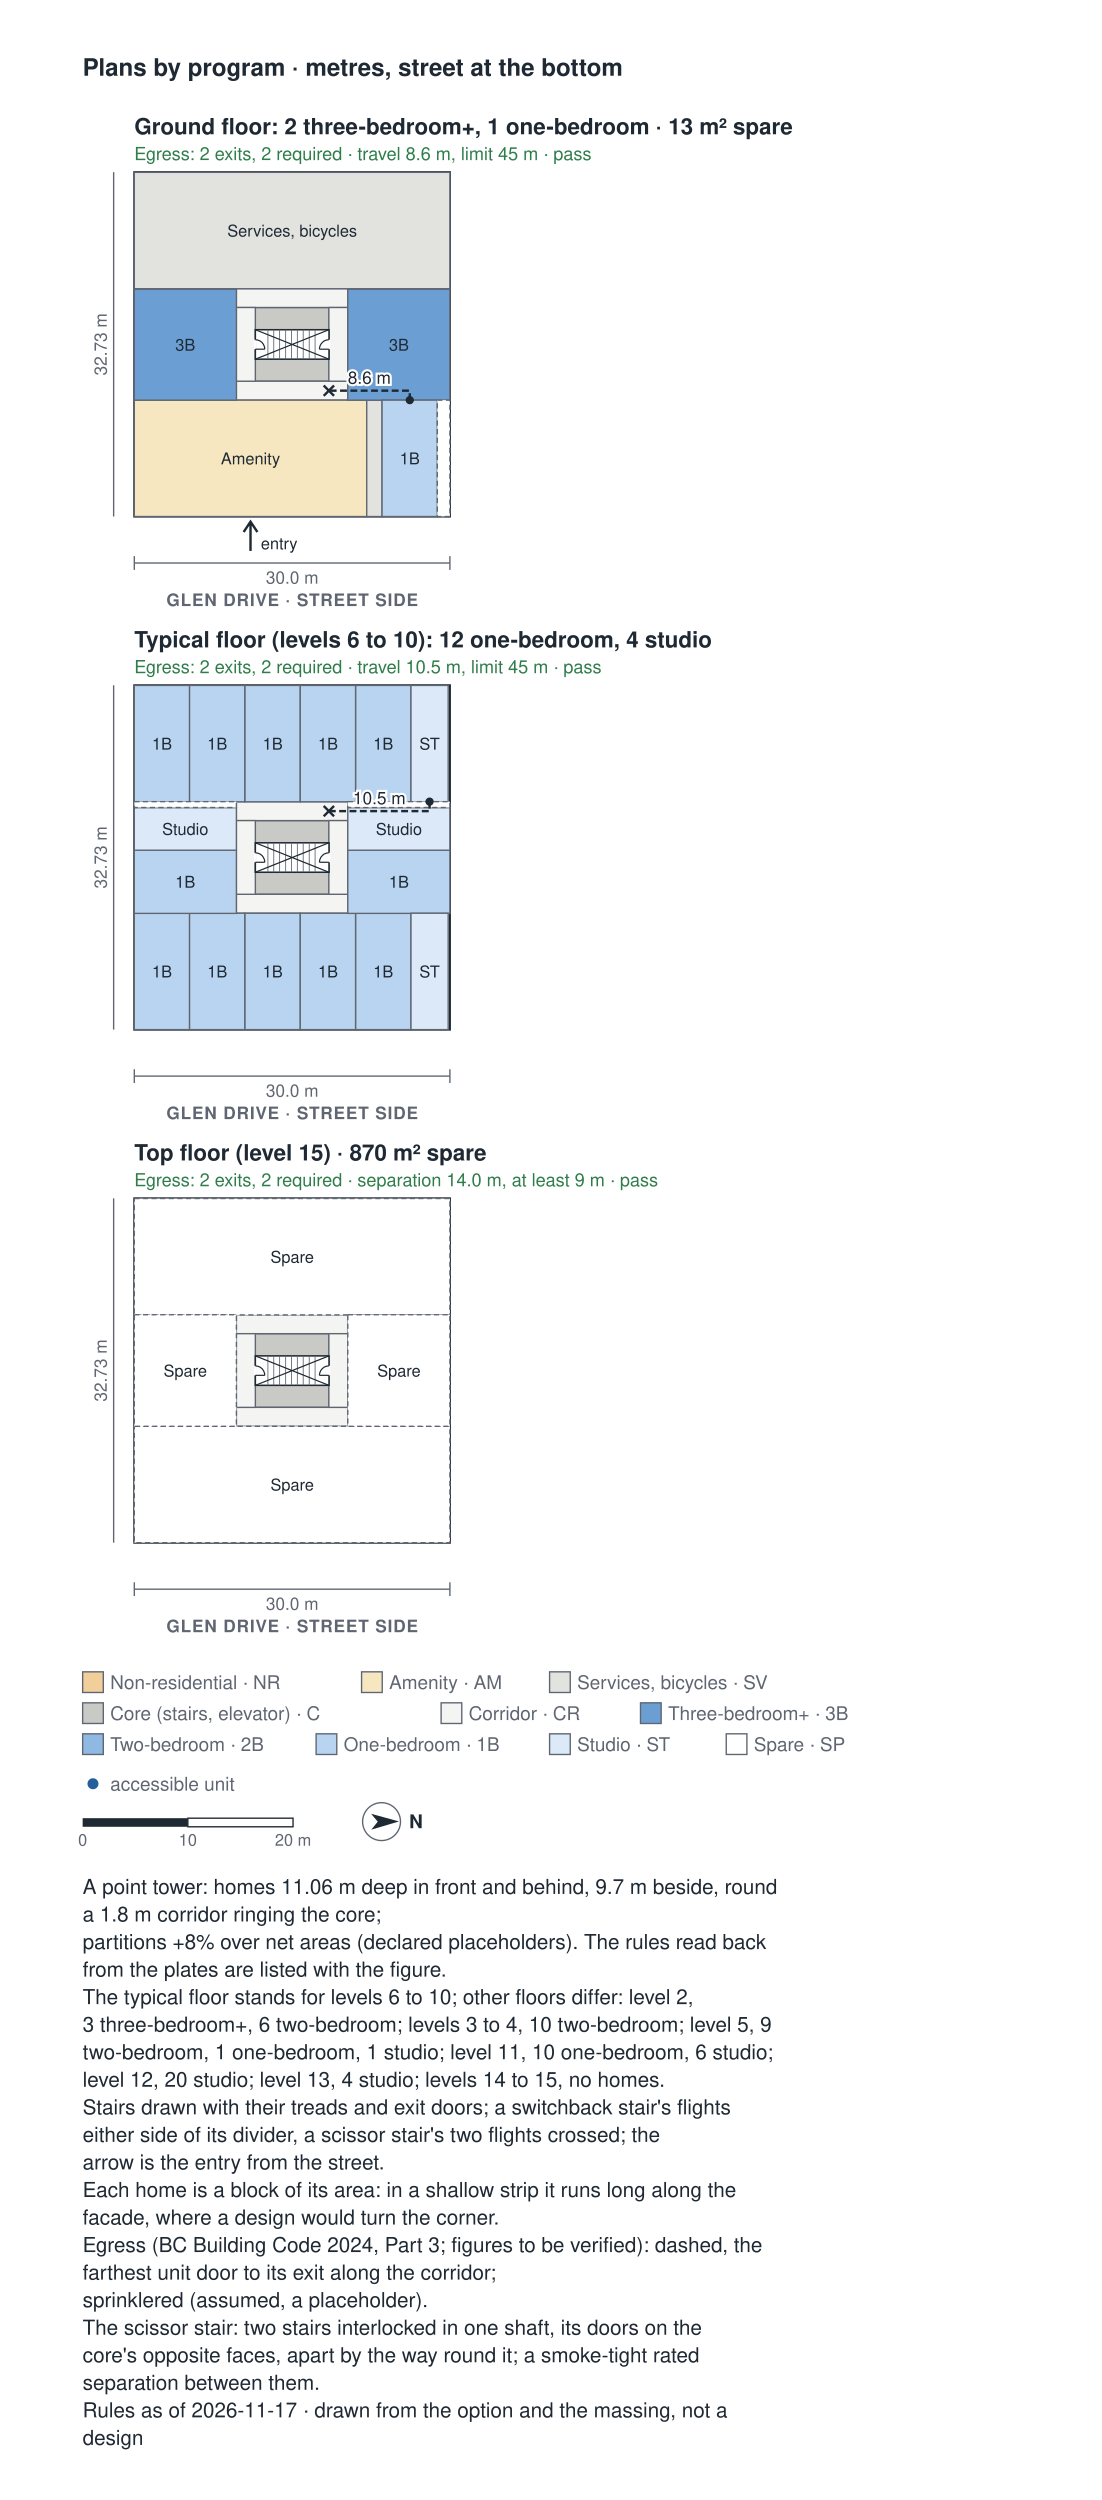
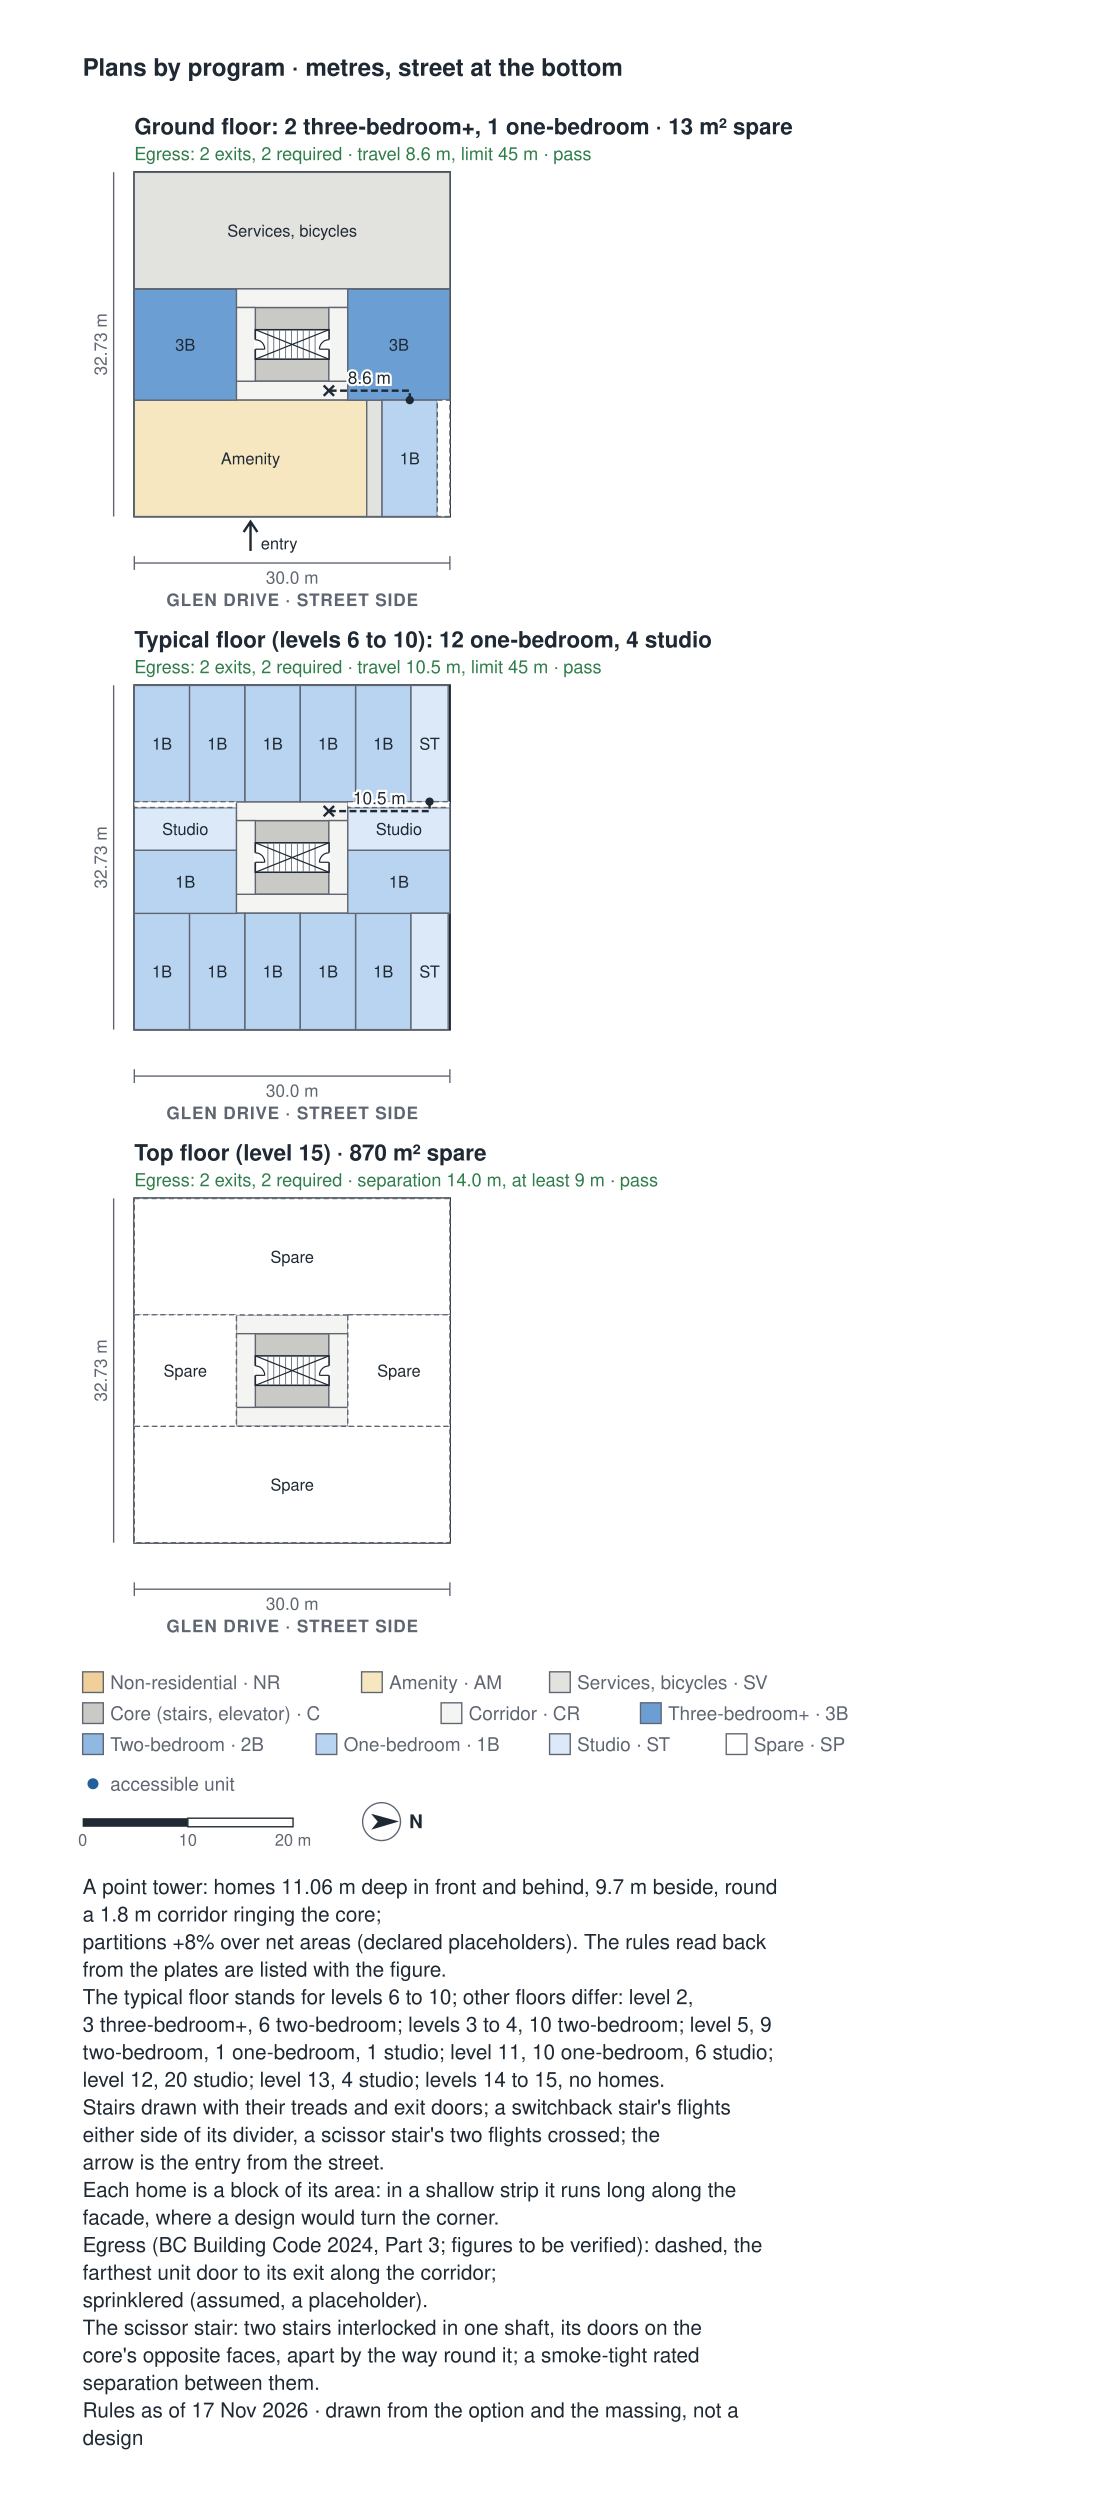
<svg xmlns="http://www.w3.org/2000/svg" width="640" height="1452" viewBox="0 0 640 1452" font-family="IBM Plex Sans, Helvetica, Arial, sans-serif" font-size="12" fill="#1f2933" role="img" aria-label="Floor plans by program">
  <rect width="100%" height="100%" fill="#ffffff" />
  <text x="48" y="44" font-size="14" font-weight="600">Plans by program · metres, street at the bottom</text>
  <text x="78.0" y="78.0" font-size="13" font-weight="600">Ground floor: 2 three-bedroom+, 1 one-bedroom · 13 m² spare</text>
  <text x="78.0" y="93.0" font-size="10.5" fill="#2f7d4a">Egress: 2 exits, 2 required · travel 8.6 m, limit 45 m · pass</text>
  <rect x="78.0" y="100.0" width="183.3" height="200.0" fill="#f4f4f2" stroke="#1f2933" stroke-width="1.2" />
  <rect x="148.3" y="178.6" width="42.8" height="42.8" fill="#c9c9c5" stroke="#5f6672" stroke-width="0.8" />
  <rect x="137.3" y="221.4" width="64.8" height="11.0" fill="#f4f4f2" stroke="#5f6672" stroke-width="0.8" />
  <rect x="137.3" y="167.6" width="64.8" height="11.0" fill="#f4f4f2" stroke="#5f6672" stroke-width="0.8" />
  <rect x="137.3" y="178.6" width="11.0" height="42.8" fill="#f4f4f2" stroke="#5f6672" stroke-width="0.8" />
  <rect x="191.0" y="178.6" width="11.0" height="42.8" fill="#f4f4f2" stroke="#5f6672" stroke-width="0.8" />
  <rect x="78.0" y="232.4" width="135.0" height="67.6" fill="#f6e7c1" stroke="#5f6672" stroke-width="0.8" />
  <rect x="78.0" y="100.1" width="183.3" height="67.6" fill="#e2e2df" stroke="#5f6672" stroke-width="0.8" />
  <rect x="213.0" y="232.4" width="8.9" height="67.6" fill="#e2e2df" stroke="#5f6672" stroke-width="0.8" />
  <rect x="78.0" y="168.0" width="59.3" height="64.4" fill="#6b9fd4" stroke="#5f6672" stroke-width="0.8" />
  <rect x="202.0" y="168.0" width="59.3" height="64.4" fill="#6b9fd4" stroke="#5f6672" stroke-width="0.8" />
  <rect x="221.9" y="232.4" width="32.1" height="67.6" fill="#b9d4f0" stroke="#5f6672" stroke-width="0.8" />
  <rect x="254.0" y="232.4" width="7.3" height="67.6" fill="#ffffff" stroke="#5f6672" stroke-width="0.8" stroke-dasharray="3 2" />
  <rect x="148.3" y="191.5" width="42.8" height="17.1" fill="#ffffff" stroke="#1f2933" stroke-width="0.9" />
  <path d="M155.6 191.5v17.1M159.0 191.5v17.1M162.4 191.5v17.1M165.9 191.5v17.1M169.3 191.5v17.1M172.7 191.5v17.1M176.1 191.5v17.1M179.6 191.5v17.1M183.0 191.5v17.1" stroke="#5f6672" stroke-width="0.5" fill="none" />
  <path d="M148.3 191.5L191.0 208.6M148.3 208.6L191.0 191.5" stroke="#1f2933" stroke-width="0.7" fill="none" />
  <line x1="148.3" y1="202.8" x2="148.3" y2="197.3" stroke="#ffffff" stroke-width="1.6" />
  <path d="M153.8 202.8L148.3 202.8M148.3 197.3L149.7 197.5L151.0 198.0L152.2 198.9L153.0 200.0L153.6 201.4L153.8 202.8" stroke="#1f2933" stroke-width="0.7" fill="none" />
  <line x1="191.0" y1="202.8" x2="191.0" y2="197.3" stroke="#ffffff" stroke-width="1.6" />
  <path d="M185.5 202.8L191.0 202.8M191.0 197.3L189.6 197.5L188.3 198.0L187.2 198.9L186.3 200.0L185.7 201.4L185.5 202.8" stroke="#1f2933" stroke-width="0.7" fill="none" />
  <text x="145.5" y="269.7" font-size="9.5" text-anchor="middle" fill="#1f2933">Amenity</text>
  <text x="169.7" y="137.4" font-size="9.5" text-anchor="middle" fill="#1f2933">Services, bicycles</text>
  <text x="107.6" y="203.7" font-size="9.5" text-anchor="middle" fill="#1f2933">3B</text>
  <text x="231.7" y="203.7" font-size="9.5" text-anchor="middle" fill="#1f2933">3B</text>
  <text x="238.0" y="269.7" font-size="9.5" text-anchor="middle" fill="#1f2933">1B</text>
  <polyline points="238.0,232.4 238.0,226.9 191.0,226.9" fill="none" stroke="#1f2933" stroke-width="1.4" stroke-dasharray="4 2" />
  <circle cx="238.0" cy="232.4" r="2.4" fill="#1f2933" />
  <path d="M 188.0 223.9 L 194.0 229.9 M 188.0 229.9 L 194.0 223.9" stroke="#1f2933" stroke-width="1.4" />
  <text x="214.5" y="222.9" font-size="10" text-anchor="middle" fill="#1f2933" stroke="#ffffff" stroke-width="2.5" paint-order="stroke">8.6 m</text>
  <path d="M145.5 320.0V303.0M141.5 309.0L145.5 303.0L149.5 309.0" stroke="#1f2933" stroke-width="1.4" fill="none" />
  <text x="151.5" y="319.0" font-size="9.5" fill="#1f2933">entry</text>
  <path d="M78.0 327.0H261.3M78.0 323.0V331.0M261.3 323.0V331.0" stroke="#5f6672" stroke-width="0.8" fill="none" />
  <text x="169.7" y="339.0" font-size="10" text-anchor="middle" fill="#5f6672">30.0 m</text>
  <text x="169.7" y="352.0" font-size="10" font-weight="600" letter-spacing="0.5" text-anchor="middle" fill="#5f6672">GLEN DRIVE · STREET SIDE</text>
  <line x1="66.0" y1="100.0" x2="66.0" y2="300.0" stroke="#5f6672" stroke-width="0.8" />
  <text x="62.0" y="200.0" font-size="10" text-anchor="middle" fill="#5f6672" transform="rotate(-90 62.0 200.0)">32.73 m</text>
  <text x="78.0" y="376.0" font-size="13" font-weight="600">Typical floor (levels 6 to 10): 12 one-bedroom, 4 studio</text>
  <text x="78.0" y="391.0" font-size="10.5" fill="#2f7d4a">Egress: 2 exits, 2 required · travel 10.5 m, limit 45 m · pass</text>
  <rect x="78.0" y="398.0" width="183.3" height="200.0" fill="#f4f4f2" stroke="#1f2933" stroke-width="1.2" />
  <rect x="148.3" y="476.6" width="42.8" height="42.8" fill="#c9c9c5" stroke="#5f6672" stroke-width="0.8" />
  <rect x="137.3" y="519.4" width="64.8" height="11.0" fill="#f4f4f2" stroke="#5f6672" stroke-width="0.8" />
  <rect x="137.3" y="465.6" width="64.8" height="11.0" fill="#f4f4f2" stroke="#5f6672" stroke-width="0.8" />
  <rect x="137.3" y="476.6" width="11.0" height="42.8" fill="#f4f4f2" stroke="#5f6672" stroke-width="0.8" />
  <rect x="191.0" y="476.6" width="11.0" height="42.8" fill="#f4f4f2" stroke="#5f6672" stroke-width="0.8" />
  <rect x="78.0" y="530.4" width="32.1" height="67.6" fill="#b9d4f0" stroke="#5f6672" stroke-width="0.8" />
  <rect x="110.1" y="530.4" width="32.1" height="67.6" fill="#b9d4f0" stroke="#5f6672" stroke-width="0.8" />
  <rect x="142.3" y="530.4" width="32.1" height="67.6" fill="#b9d4f0" stroke="#5f6672" stroke-width="0.8" />
  <rect x="174.4" y="530.4" width="32.1" height="67.6" fill="#b9d4f0" stroke="#5f6672" stroke-width="0.8" />
  <rect x="206.6" y="530.4" width="32.1" height="67.6" fill="#b9d4f0" stroke="#5f6672" stroke-width="0.8" />
  <rect x="78.0" y="398.1" width="32.1" height="67.6" fill="#b9d4f0" stroke="#5f6672" stroke-width="0.8" />
  <rect x="110.1" y="398.1" width="32.1" height="67.6" fill="#b9d4f0" stroke="#5f6672" stroke-width="0.8" />
  <rect x="142.3" y="398.1" width="32.1" height="67.6" fill="#b9d4f0" stroke="#5f6672" stroke-width="0.8" />
  <rect x="174.4" y="398.1" width="32.1" height="67.6" fill="#b9d4f0" stroke="#5f6672" stroke-width="0.8" />
  <rect x="206.6" y="398.1" width="32.1" height="67.6" fill="#b9d4f0" stroke="#5f6672" stroke-width="0.8" />
  <rect x="78.0" y="493.8" width="59.3" height="36.7" fill="#b9d4f0" stroke="#5f6672" stroke-width="0.8" />
  <rect x="202.0" y="493.8" width="59.3" height="36.7" fill="#b9d4f0" stroke="#5f6672" stroke-width="0.8" />
  <rect x="238.7" y="530.4" width="21.6" height="67.6" fill="#dbe9f8" stroke="#5f6672" stroke-width="0.8" />
  <rect x="238.7" y="398.1" width="21.6" height="67.6" fill="#dbe9f8" stroke="#5f6672" stroke-width="0.8" />
  <rect x="78.0" y="469.1" width="59.3" height="24.7" fill="#dbe9f8" stroke="#5f6672" stroke-width="0.8" />
  <rect x="202.0" y="469.1" width="59.3" height="24.7" fill="#dbe9f8" stroke="#5f6672" stroke-width="0.8" />
  <rect x="78.0" y="465.6" width="59.3" height="3.4" fill="#ffffff" stroke="#5f6672" stroke-width="0.8" stroke-dasharray="3 2" />
  <rect x="202.0" y="465.6" width="59.3" height="3.4" fill="#ffffff" stroke="#5f6672" stroke-width="0.8" stroke-dasharray="3 2" />
  <rect x="148.3" y="489.5" width="42.8" height="17.1" fill="#ffffff" stroke="#1f2933" stroke-width="0.9" />
  <path d="M155.6 489.5v17.1M159.0 489.5v17.1M162.4 489.5v17.1M165.9 489.5v17.1M169.3 489.5v17.1M172.7 489.5v17.1M176.1 489.5v17.1M179.6 489.5v17.1M183.0 489.5v17.1" stroke="#5f6672" stroke-width="0.5" fill="none" />
  <path d="M148.3 489.5L191.0 506.6M148.3 506.6L191.0 489.5" stroke="#1f2933" stroke-width="0.7" fill="none" />
  <line x1="148.3" y1="500.8" x2="148.3" y2="495.3" stroke="#ffffff" stroke-width="1.6" />
  <path d="M153.8 500.8L148.3 500.8M148.3 495.3L149.7 495.5L151.0 496.0L152.2 496.9L153.0 498.0L153.6 499.4L153.8 500.8" stroke="#1f2933" stroke-width="0.7" fill="none" />
  <line x1="191.0" y1="500.8" x2="191.0" y2="495.3" stroke="#ffffff" stroke-width="1.6" />
  <path d="M185.5 500.8L191.0 500.8M191.0 495.3L189.6 495.5L188.3 496.0L187.2 496.9L186.3 498.0L185.7 499.4L185.5 500.8" stroke="#1f2933" stroke-width="0.7" fill="none" />
  <text x="94.1" y="567.7" font-size="9.5" text-anchor="middle" fill="#1f2933">1B</text>
  <text x="126.2" y="567.7" font-size="9.5" text-anchor="middle" fill="#1f2933">1B</text>
  <text x="158.4" y="567.7" font-size="9.5" text-anchor="middle" fill="#1f2933">1B</text>
  <text x="190.5" y="567.7" font-size="9.5" text-anchor="middle" fill="#1f2933">1B</text>
  <text x="222.6" y="567.7" font-size="9.5" text-anchor="middle" fill="#1f2933">1B</text>
  <text x="94.1" y="435.4" font-size="9.5" text-anchor="middle" fill="#1f2933">1B</text>
  <text x="126.2" y="435.4" font-size="9.5" text-anchor="middle" fill="#1f2933">1B</text>
  <text x="158.4" y="435.4" font-size="9.5" text-anchor="middle" fill="#1f2933">1B</text>
  <text x="190.5" y="435.4" font-size="9.5" text-anchor="middle" fill="#1f2933">1B</text>
  <text x="222.6" y="435.4" font-size="9.5" text-anchor="middle" fill="#1f2933">1B</text>
  <text x="107.6" y="515.6" font-size="9.5" text-anchor="middle" fill="#1f2933">1B</text>
  <text x="231.7" y="515.6" font-size="9.5" text-anchor="middle" fill="#1f2933">1B</text>
  <text x="249.5" y="567.7" font-size="9.5" text-anchor="middle" fill="#1f2933">ST</text>
  <text x="249.5" y="435.4" font-size="9.5" text-anchor="middle" fill="#1f2933">ST</text>
  <text x="107.6" y="484.9" font-size="9.5" text-anchor="middle" fill="#1f2933">Studio</text>
  <text x="231.7" y="484.9" font-size="9.5" text-anchor="middle" fill="#1f2933">Studio</text>
  <polyline points="249.5,465.6 249.5,471.1 191.0,471.1" fill="none" stroke="#1f2933" stroke-width="1.4" stroke-dasharray="4 2" />
  <circle cx="249.5" cy="465.6" r="2.4" fill="#1f2933" />
  <path d="M 188.0 468.1 L 194.0 474.1 M 188.0 474.1 L 194.0 468.1" stroke="#1f2933" stroke-width="1.4" />
  <text x="220.3" y="467.1" font-size="10" text-anchor="middle" fill="#1f2933" stroke="#ffffff" stroke-width="2.5" paint-order="stroke">10.5 m</text>
  <path d="M78.0 625.0H261.3M78.0 621.0V629.0M261.3 621.0V629.0" stroke="#5f6672" stroke-width="0.8" fill="none" />
  <text x="169.7" y="637.0" font-size="10" text-anchor="middle" fill="#5f6672">30.0 m</text>
  <text x="169.7" y="650.0" font-size="10" font-weight="600" letter-spacing="0.5" text-anchor="middle" fill="#5f6672">GLEN DRIVE · STREET SIDE</text>
  <line x1="66.0" y1="398.0" x2="66.0" y2="598.0" stroke="#5f6672" stroke-width="0.8" />
  <text x="62.0" y="498.0" font-size="10" text-anchor="middle" fill="#5f6672" transform="rotate(-90 62.0 498.0)">32.73 m</text>
  <text x="78.0" y="674.0" font-size="13" font-weight="600">Top floor (level 15) · 870 m² spare</text>
  <text x="78.0" y="689.0" font-size="10.5" fill="#2f7d4a">Egress: 2 exits, 2 required · separation 14.0 m, at least 9 m · pass</text>
  <rect x="78.0" y="696.0" width="183.3" height="200.0" fill="#f4f4f2" stroke="#1f2933" stroke-width="1.2" />
  <rect x="148.3" y="774.6" width="42.8" height="42.8" fill="#c9c9c5" stroke="#5f6672" stroke-width="0.8" />
  <rect x="137.3" y="817.4" width="64.8" height="11.0" fill="#f4f4f2" stroke="#5f6672" stroke-width="0.8" />
  <rect x="137.3" y="763.6" width="64.8" height="11.0" fill="#f4f4f2" stroke="#5f6672" stroke-width="0.8" />
  <rect x="137.3" y="774.6" width="11.0" height="42.8" fill="#f4f4f2" stroke="#5f6672" stroke-width="0.8" />
  <rect x="191.0" y="774.6" width="11.0" height="42.8" fill="#f4f4f2" stroke="#5f6672" stroke-width="0.8" />
  <rect x="78.0" y="828.4" width="183.3" height="67.6" fill="#ffffff" stroke="#5f6672" stroke-width="0.8" stroke-dasharray="3 2" />
  <rect x="78.0" y="696.1" width="183.3" height="67.6" fill="#ffffff" stroke="#5f6672" stroke-width="0.8" stroke-dasharray="3 2" />
  <rect x="78.0" y="763.6" width="59.3" height="64.8" fill="#ffffff" stroke="#5f6672" stroke-width="0.8" stroke-dasharray="3 2" />
  <rect x="202.0" y="763.6" width="59.3" height="64.8" fill="#ffffff" stroke="#5f6672" stroke-width="0.8" stroke-dasharray="3 2" />
  <rect x="148.3" y="787.5" width="42.8" height="17.1" fill="#ffffff" stroke="#1f2933" stroke-width="0.9" />
  <path d="M155.6 787.5v17.1M159.0 787.5v17.1M162.4 787.5v17.1M165.9 787.5v17.1M169.3 787.5v17.1M172.7 787.5v17.1M176.1 787.5v17.1M179.6 787.5v17.1M183.0 787.5v17.1" stroke="#5f6672" stroke-width="0.5" fill="none" />
  <path d="M148.3 787.5L191.0 804.6M148.3 804.6L191.0 787.5" stroke="#1f2933" stroke-width="0.7" fill="none" />
  <line x1="148.3" y1="798.8" x2="148.3" y2="793.3" stroke="#ffffff" stroke-width="1.6" />
  <path d="M153.8 798.8L148.3 798.8M148.3 793.3L149.7 793.5L151.0 794.0L152.2 794.9L153.0 796.0L153.6 797.4L153.8 798.8" stroke="#1f2933" stroke-width="0.7" fill="none" />
  <line x1="191.0" y1="798.8" x2="191.0" y2="793.3" stroke="#ffffff" stroke-width="1.6" />
  <path d="M185.5 798.8L191.0 798.8M191.0 793.3L189.6 793.5L188.3 794.0L187.2 794.9L186.3 796.0L185.7 797.4L185.5 798.8" stroke="#1f2933" stroke-width="0.7" fill="none" />
  <text x="169.7" y="865.7" font-size="9.5" text-anchor="middle" fill="#1f2933">Spare</text>
  <text x="169.7" y="733.4" font-size="9.5" text-anchor="middle" fill="#1f2933">Spare</text>
  <text x="107.6" y="799.5" font-size="9.5" text-anchor="middle" fill="#1f2933">Spare</text>
  <text x="231.7" y="799.5" font-size="9.5" text-anchor="middle" fill="#1f2933">Spare</text>
  <path d="M78.0 923.0H261.3M78.0 919.0V927.0M261.3 919.0V927.0" stroke="#5f6672" stroke-width="0.8" fill="none" />
  <text x="169.7" y="935.0" font-size="10" text-anchor="middle" fill="#5f6672">30.0 m</text>
  <text x="169.7" y="948.0" font-size="10" font-weight="600" letter-spacing="0.5" text-anchor="middle" fill="#5f6672">GLEN DRIVE · STREET SIDE</text>
  <line x1="66.0" y1="696.0" x2="66.0" y2="896.0" stroke="#5f6672" stroke-width="0.8" />
  <text x="62.0" y="796.0" font-size="10" text-anchor="middle" fill="#5f6672" transform="rotate(-90 62.0 796.0)">32.73 m</text>
  <g transform="translate(0.0 980.0)">
    <rect x="48.0" y="-9.0" width="12" height="12" fill="#f0cf9a" stroke="#5f6672" stroke-width="0.8" />
    <text x="64.0" y="1.0" fill="#5f6672" font-size="11">Non-residential · NR</text>
    <rect x="210.0" y="-9.0" width="12" height="12" fill="#f6e7c1" stroke="#5f6672" stroke-width="0.8" />
    <text x="226.0" y="1.0" fill="#5f6672" font-size="11">Amenity · AM</text>
    <rect x="319.2" y="-9.0" width="12" height="12" fill="#e2e2df" stroke="#5f6672" stroke-width="0.8" />
    <text x="335.2" y="1.0" fill="#5f6672" font-size="11">Services, bicycles · SV</text>
    <rect x="48.0" y="9.0" width="12" height="12" fill="#c9c9c5" stroke="#5f6672" stroke-width="0.8" />
    <text x="64.0" y="19.0" fill="#5f6672" font-size="11">Core (stairs, elevator) · C</text>
    <rect x="256.2" y="9.0" width="12" height="12" fill="#f4f4f2" stroke="#5f6672" stroke-width="0.8" />
    <text x="272.2" y="19.0" fill="#5f6672" font-size="11">Corridor · CR</text>
    <rect x="372.0" y="9.0" width="12" height="12" fill="#6b9fd4" stroke="#5f6672" stroke-width="0.8" />
    <text x="388.0" y="19.0" fill="#5f6672" font-size="11">Three-bedroom+ · 3B</text>
    <rect x="48.0" y="27.0" width="12" height="12" fill="#8fb8e3" stroke="#5f6672" stroke-width="0.8" />
    <text x="64.0" y="37.0" fill="#5f6672" font-size="11">Two-bedroom · 2B</text>
    <rect x="183.6" y="27.0" width="12" height="12" fill="#b9d4f0" stroke="#5f6672" stroke-width="0.8" />
    <text x="199.6" y="37.0" fill="#5f6672" font-size="11">One-bedroom · 1B</text>
    <rect x="319.2" y="27.0" width="12" height="12" fill="#dbe9f8" stroke="#5f6672" stroke-width="0.8" />
    <text x="335.2" y="37.0" fill="#5f6672" font-size="11">Studio · ST</text>
    <rect x="421.8" y="27.0" width="12" height="12" fill="#ffffff" stroke="#5f6672" stroke-width="0.8" />
    <text x="437.8" y="37.0" fill="#5f6672" font-size="11">Spare · SP</text>
  </g>
  <circle cx="54" cy="1036.0" r="3.2" fill="#245f9c" />
  <text x="64" y="1040.0" font-size="11" fill="#5f6672">accessible unit</text>
  <rect x="48.0" y="1056.0" width="61.1" height="5" fill="#1f2933" />
  <rect x="109.1" y="1056.0" width="61.1" height="5" fill="#ffffff" stroke="#1f2933" stroke-width="0.8" />
  <text x="48.0" y="1072.0" font-size="9.5" text-anchor="middle" fill="#5f6672">0</text>
  <text x="109.1" y="1072.0" font-size="9.5" text-anchor="middle" fill="#5f6672">10</text>
  <text x="170.2" y="1072.0" font-size="9.5" text-anchor="middle" fill="#5f6672">20 m</text>
  <g transform="rotate(89.4 221.6 1058.0)">
    <circle cx="221.6" cy="1058.0" r="11.0" fill="#ffffff" stroke="#5f6672" stroke-width="0.8" />
    <polygon points="221.6,1047.9 226.2,1064.0 221.6,1060.2 217.0,1064.0" fill="#1f2933" />
  </g>
  <text x="241.6" y="1061.8" font-size="11" font-weight="600" text-anchor="middle" fill="#1f2933">N</text>
  <text x="48.0" y="1100.0" font-size="12" fill="#1f2933">A point tower: homes 11.06 m deep in front and behind, 9.7 m beside, round</text>
  <text x="48.0" y="1116.0" font-size="12" fill="#1f2933">a 1.8 m corridor ringing the core;</text>
  <text x="48.0" y="1132.0" font-size="12" fill="#1f2933">partitions +8% over net areas (declared placeholders). The rules read back</text>
  <text x="48.0" y="1148.0" font-size="12" fill="#1f2933">from the plates are listed with the figure.</text>
  <text x="48.0" y="1164.0" font-size="12" fill="#1f2933">The typical floor stands for levels 6 to 10; other floors differ: level 2,</text>
  <text x="48.0" y="1180.0" font-size="12" fill="#1f2933">3 three-bedroom+, 6 two-bedroom; levels 3 to 4, 10 two-bedroom; level 5, 9</text>
  <text x="48.0" y="1196.0" font-size="12" fill="#1f2933">two-bedroom, 1 one-bedroom, 1 studio; level 11, 10 one-bedroom, 6 studio;</text>
  <text x="48.0" y="1212.0" font-size="12" fill="#1f2933">level 12, 20 studio; level 13, 4 studio; levels 14 to 15, no homes.</text>
  <text x="48.0" y="1228.0" font-size="12" fill="#1f2933">Stairs drawn with their treads and exit doors; a switchback stair's flights</text>
  <text x="48.0" y="1244.0" font-size="12" fill="#1f2933">either side of its divider, a scissor stair's two flights crossed; the</text>
  <text x="48.0" y="1260.0" font-size="12" fill="#1f2933">arrow is the entry from the street.</text>
  <text x="48.0" y="1276.0" font-size="12" fill="#1f2933">Each home is a block of its area: in a shallow strip it runs long along the</text>
  <text x="48.0" y="1292.0" font-size="12" fill="#1f2933">facade, where a design would turn the corner.</text>
  <text x="48.0" y="1308.0" font-size="12" fill="#1f2933">Egress (BC Building Code 2024, Part 3; figures to be verified): dashed, the</text>
  <text x="48.0" y="1324.0" font-size="12" fill="#1f2933">farthest unit door to its exit along the corridor;</text>
  <text x="48.0" y="1340.0" font-size="12" fill="#1f2933">sprinklered (assumed, a placeholder).</text>
  <text x="48.0" y="1356.0" font-size="12" fill="#1f2933">The scissor stair: two stairs interlocked in one shaft, its doors on the</text>
  <text x="48.0" y="1372.0" font-size="12" fill="#1f2933">core's opposite faces, apart by the way round it; a smoke-tight rated</text>
  <text x="48.0" y="1388.0" font-size="12" fill="#1f2933">separation between them.</text>
-   <text x="48.0" y="1404.0" font-size="12" fill="#1f2933">Rules as of 2026-11-17 · drawn from the option and the massing, not a</text>
+   <text x="48.0" y="1404.0" font-size="12" fill="#1f2933">Rules as of 17 Nov 2026 · drawn from the option and the massing, not a</text>
  <text x="48.0" y="1420.0" font-size="12" fill="#1f2933">design</text>
</svg>
